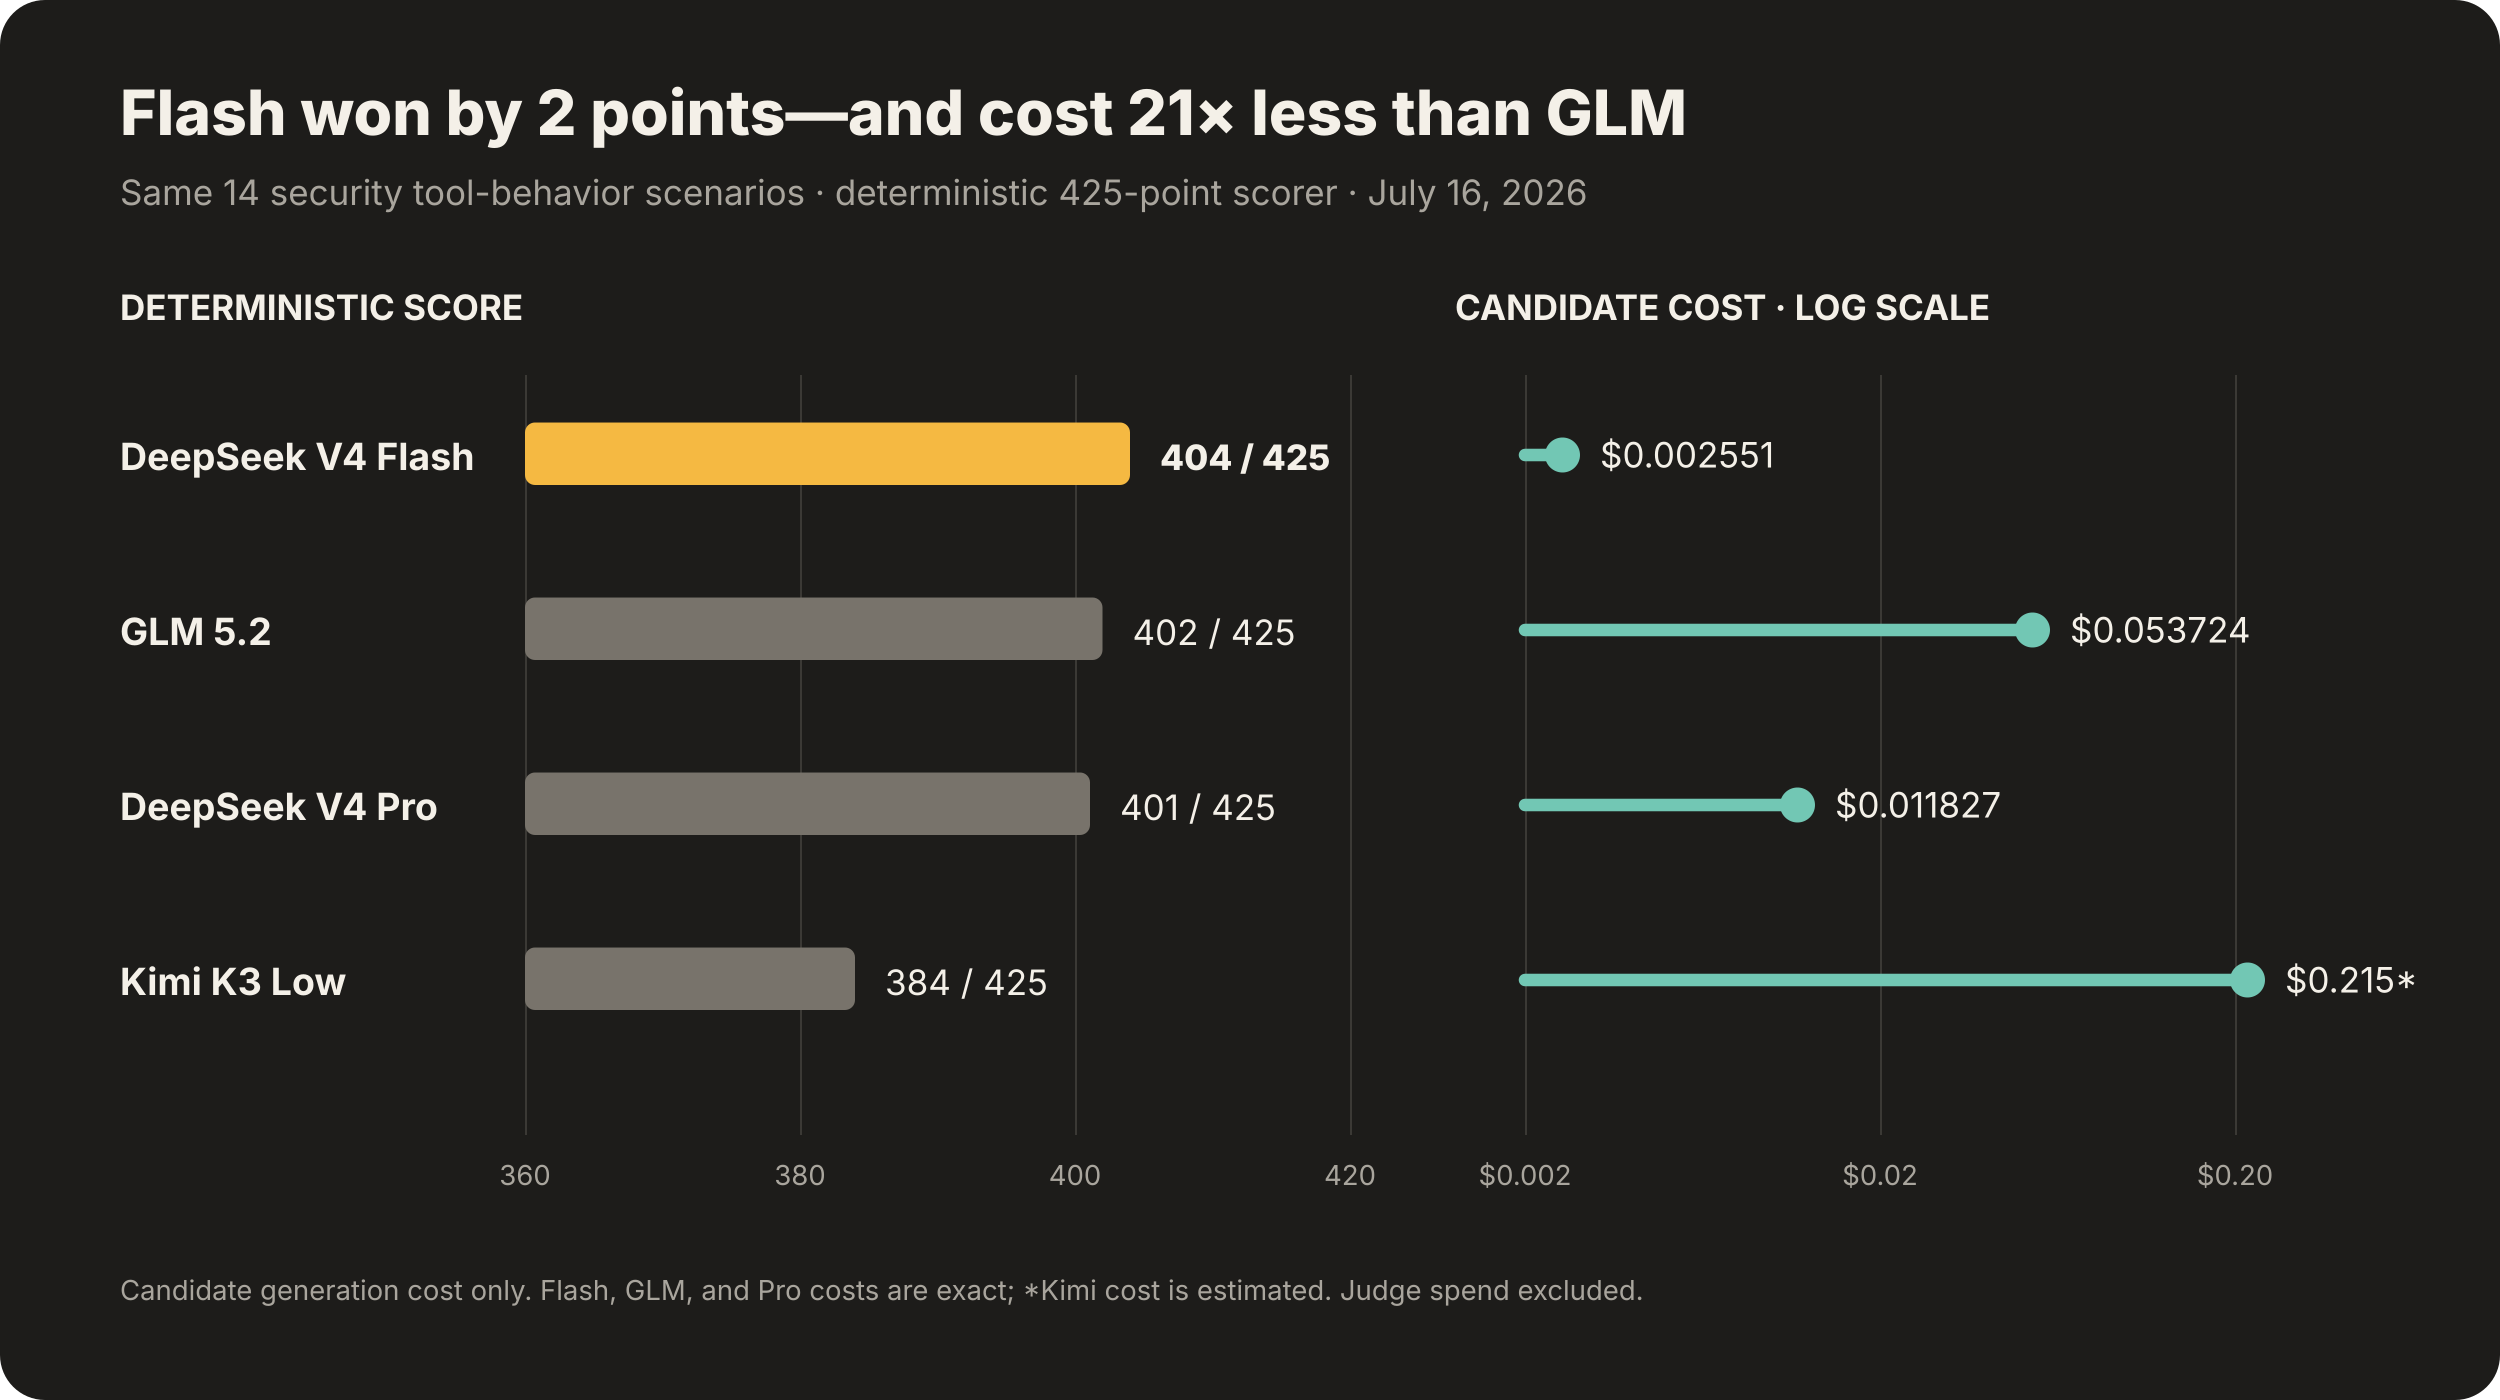
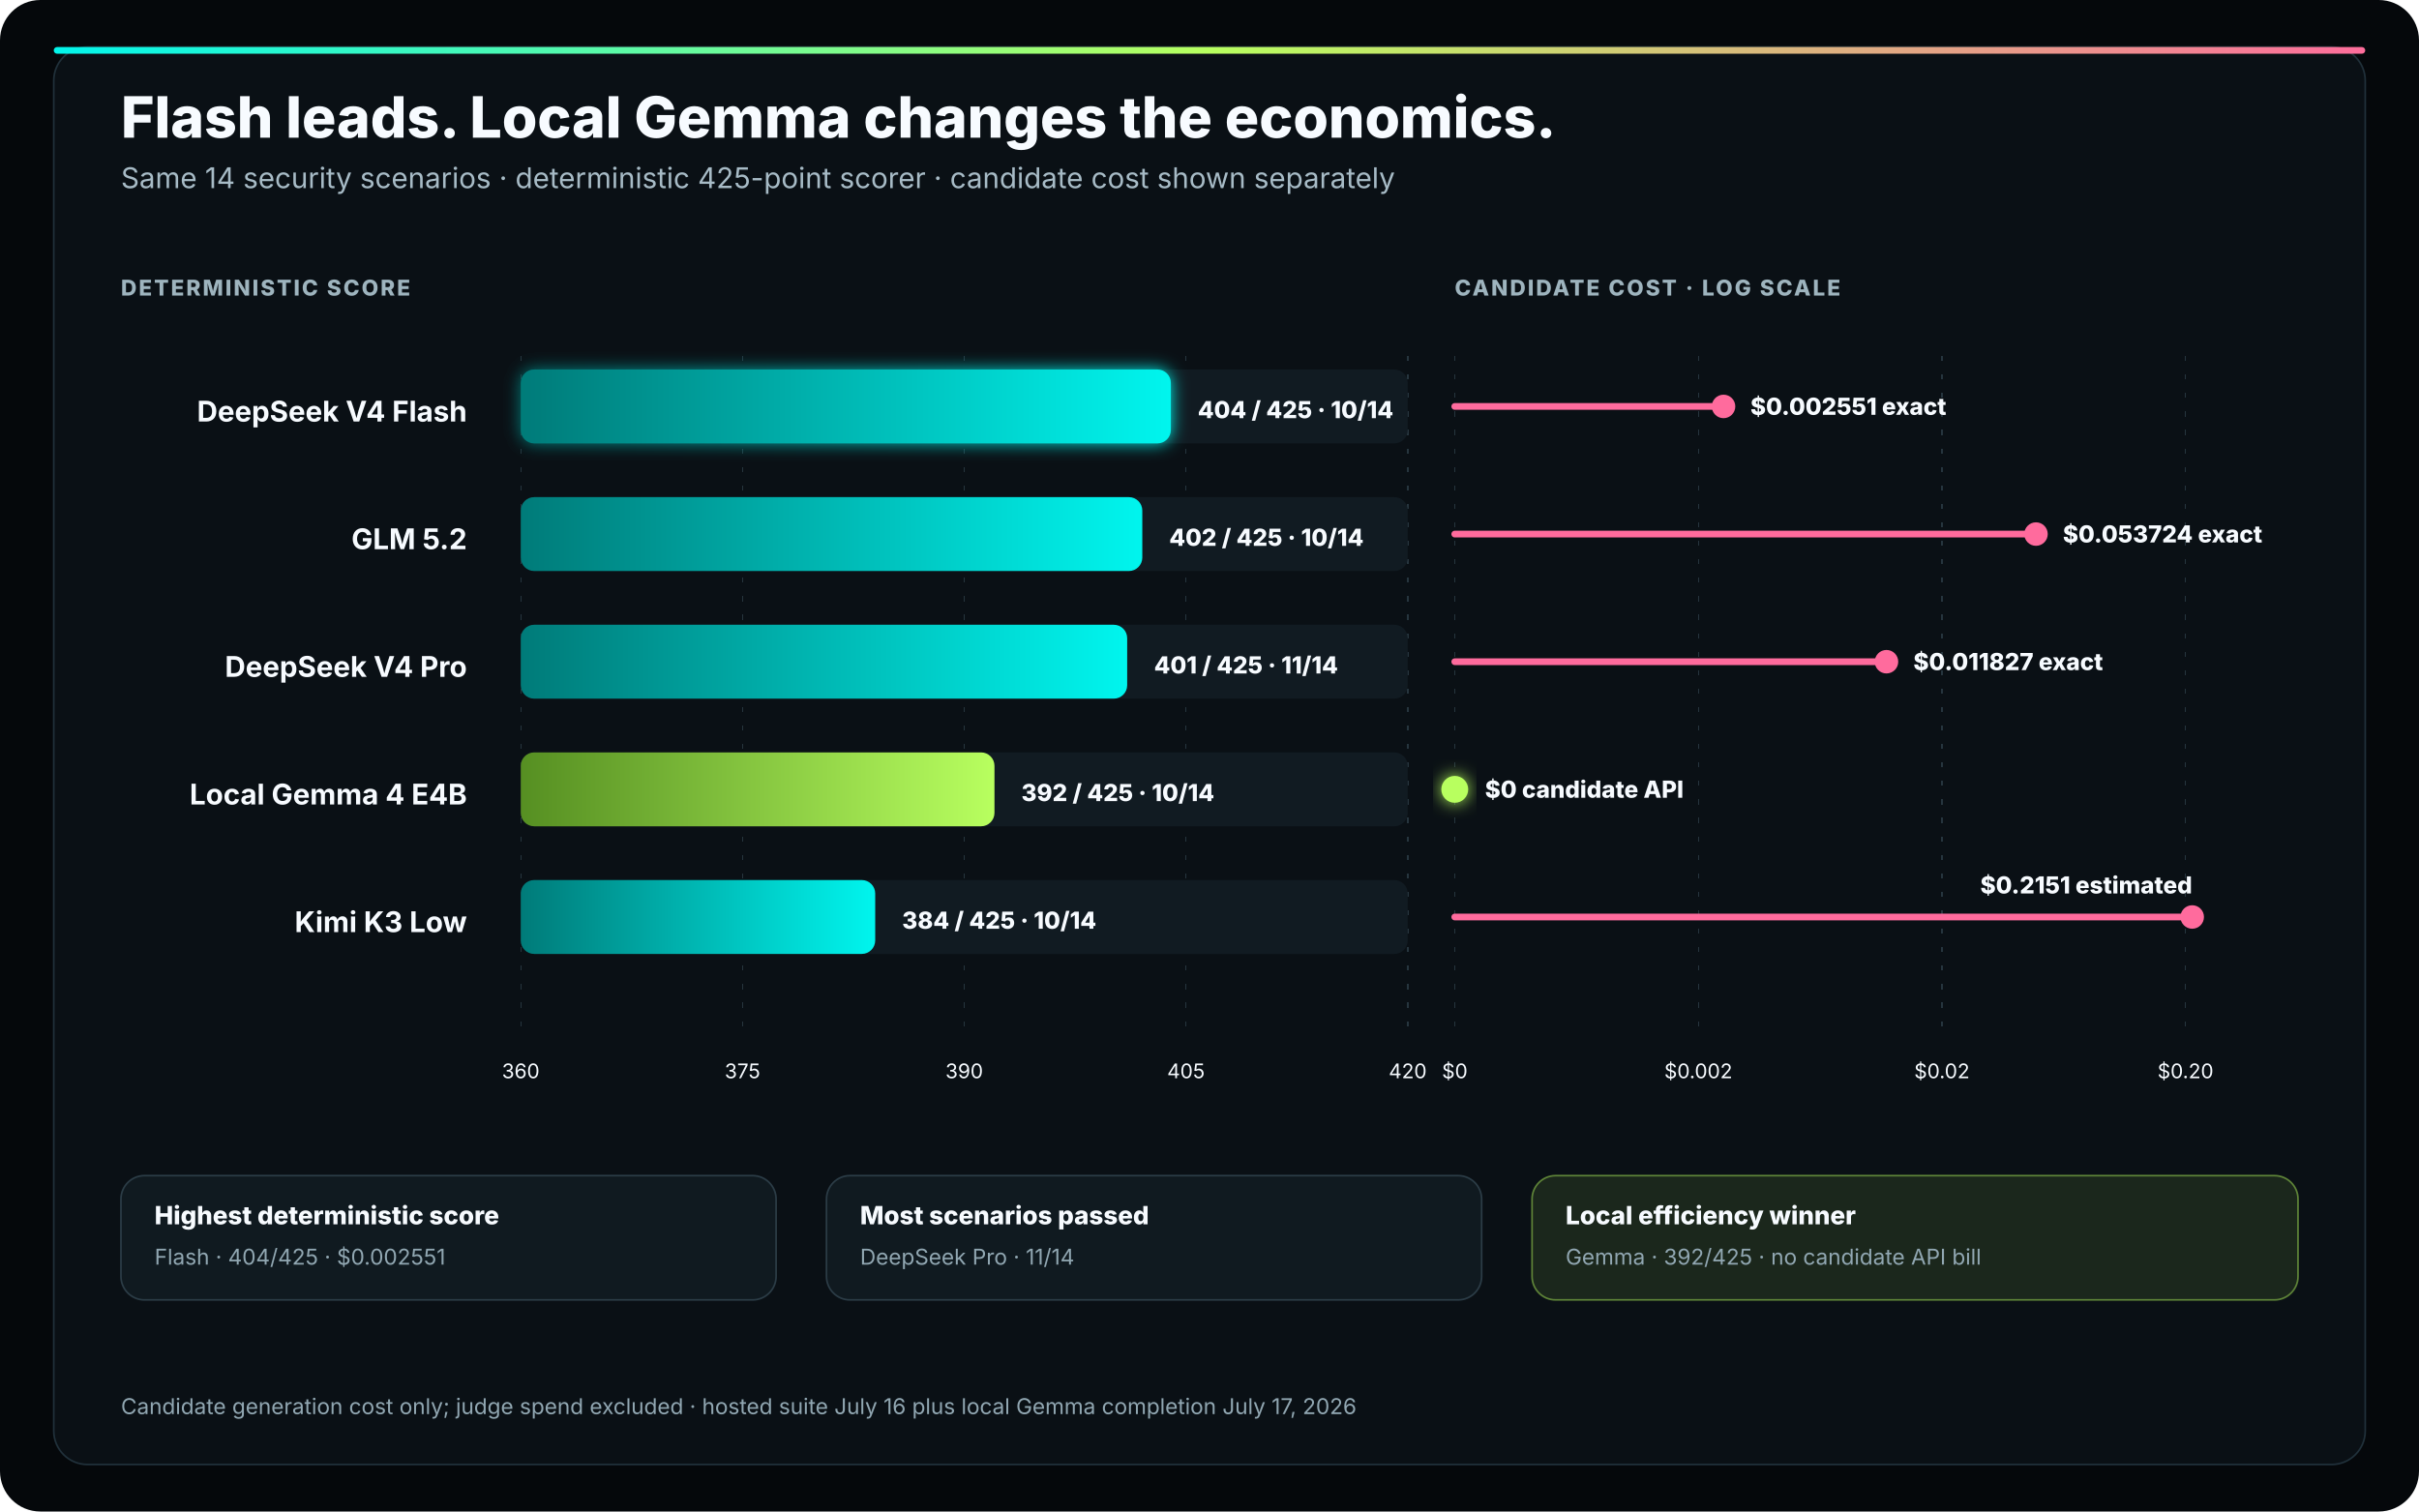
- <svg xmlns="http://www.w3.org/2000/svg" width="1000" height="560" viewBox="0 0 1000 560" role="img" aria-labelledby="title desc">
-   <style>
-     text { font-family: ui-sans-serif, system-ui, -apple-system, BlinkMacSystemFont, "Segoe UI", sans-serif; fill: #f4f0e8; }
-     .muted { fill: #a9a59d; }
-     .grid { stroke: #3b3935; stroke-width: .75; shape-rendering: crispEdges; }
-     .bar { fill: #78736b; }
-     .focus { fill: #f5b942; }
-     .cost { fill: #72c7b4; }
-     .label { font-size: 15px; font-weight: 650; }
-     .value { font-size: 14px; font-variant-numeric: tabular-nums; }
-     .tick { font-size: 11px; font-variant-numeric: tabular-nums; }
-     .note { font-size: 11px; }
-   </style>
-   <rect width="1000" height="560" rx="18" fill="#1d1c1a" />
-   <text x="48" y="54" font-size="25" font-weight="760">Flash won by 2 points—and cost 21× less than GLM</text>
-   <text x="48" y="82" class="muted" font-size="14">Same 14 security tool-behavior scenarios · deterministic 425-point scorer · July 16, 2026</text>
-   <text x="48" y="128" font-size="14" font-weight="720">DETERMINISTIC SCORE</text>
-   <text x="582" y="128" font-size="14" font-weight="720">CANDIDATE COST · LOG SCALE</text>
-   <line x1="210.5" y1="150" x2="210.5" y2="454" class="grid" />
-   <line x1="320.5" y1="150" x2="320.5" y2="454" class="grid" />
-   <line x1="430.5" y1="150" x2="430.5" y2="454" class="grid" />
-   <line x1="540.5" y1="150" x2="540.5" y2="454" class="grid" />
-   <text x="210" y="474" text-anchor="middle" class="tick muted">360</text>
-   <text x="320" y="474" text-anchor="middle" class="tick muted">380</text>
-   <text x="430" y="474" text-anchor="middle" class="tick muted">400</text>
-   <text x="540" y="474" text-anchor="middle" class="tick muted">420</text>
-   <text x="48" y="188" class="label">DeepSeek V4 Flash</text>
-   <rect x="210" y="169" width="242" height="25" rx="4" class="focus" />
-   <text x="464" y="188" class="value" font-weight="760">404 / 425</text>
-   <text x="48" y="258" class="label">GLM 5.2</text>
-   <rect x="210" y="239" width="231" height="25" rx="4" class="bar" />
-   <text x="453" y="258" class="value">402 / 425</text>
-   <text x="48" y="328" class="label">DeepSeek V4 Pro</text>
-   <rect x="210" y="309" width="226" height="25" rx="4" class="bar" />
-   <text x="448" y="328" class="value">401 / 425</text>
-   <text x="48" y="398" class="label">Kimi K3 Low</text>
-   <rect x="210" y="379" width="132" height="25" rx="4" class="bar" />
-   <text x="354" y="398" class="value">384 / 425</text>
-   <line x1="610.5" y1="150" x2="610.5" y2="454" class="grid" />
-   <line x1="752.5" y1="150" x2="752.5" y2="454" class="grid" />
-   <line x1="894.5" y1="150" x2="894.5" y2="454" class="grid" />
-   <text x="610" y="474" text-anchor="middle" class="tick muted">$0.002</text>
-   <text x="752" y="474" text-anchor="middle" class="tick muted">$0.02</text>
-   <text x="894" y="474" text-anchor="middle" class="tick muted">$0.20</text>
-   <line x1="610" y1="182" x2="625" y2="182" stroke="#72c7b4" stroke-width="5" stroke-linecap="round" />
-   <circle cx="625" cy="182" r="7" class="cost" />
-   <text x="640" y="187" class="value">$0.002551</text>
-   <line x1="610" y1="252" x2="813" y2="252" stroke="#72c7b4" stroke-width="5" stroke-linecap="round" />
-   <circle cx="813" cy="252" r="7" class="cost" />
-   <text x="828" y="257" class="value">$0.053724</text>
-   <line x1="610" y1="322" x2="719" y2="322" stroke="#72c7b4" stroke-width="5" stroke-linecap="round" />
-   <circle cx="719" cy="322" r="7" class="cost" />
-   <text x="734" y="327" class="value">$0.011827</text>
-   <line x1="610" y1="392" x2="899" y2="392" stroke="#72c7b4" stroke-width="5" stroke-linecap="round" />
-   <circle cx="899" cy="392" r="7" class="cost" />
-   <text x="914" y="397" class="value">$0.215*</text>
-   <text x="48" y="520" class="note muted">Candidate generation cost only. Flash, GLM, and Pro costs are exact; *Kimi cost is estimated. Judge spend excluded.</text>
+ <svg xmlns="http://www.w3.org/2000/svg" viewBox="0 0 1440 900" role="img" aria-labelledby="title desc">
+   <defs>
+     <linearGradient id="topRule" x1="0" x2="1">
+       <stop stop-color="#00f5ee" />
+       <stop offset=".5" stop-color="#b8ff5f" />
+       <stop offset="1" stop-color="#ff6b9d" />
+     </linearGradient>
+     <linearGradient id="scoreBar" x1="0" x2="1">
+       <stop stop-color="#007b79" />
+       <stop offset="1" stop-color="#00f5ee" />
+     </linearGradient>
+     <linearGradient id="localBar" x1="0" x2="1">
+       <stop stop-color="#568f22" />
+       <stop offset="1" stop-color="#b8ff5f" />
+     </linearGradient>
+     <filter id="glow" x="-30%" y="-60%" width="160%" height="220%">
+       <feGaussianBlur stdDeviation="5" result="b" />
+       <feMerge>
+         <feMergeNode in="b" />
+         <feMergeNode in="SourceGraphic" />
+       </feMerge>
+     </filter>
+     <style>
+       text{font-family:ui-sans-serif,system-ui,-apple-system,BlinkMacSystemFont,"Segoe UI",sans-serif;fill:#f7fbff}.title{font-size:34px;font-weight:800}.sub{font-size:17px;fill:#a7bbc6}.panel{font-size:13px;font-weight:800;letter-spacing:1.2px;fill:#9eb4be}.label{font-size:17px;font-weight:740}.value{font-size:14px;font-weight:760;font-variant-numeric:tabular-nums}.tick{font-size:12px;fill:#8196a1;font-variant-numeric:tabular-nums}.note{font-size:13px;fill:#91a7b2}.grid{stroke:#26353e;stroke-width:.75;stroke-dasharray:3 8;shape-rendering:crispEdges}.track{fill:#111b22}.score{fill:url(#scoreBar)}.local{fill:url(#localBar)}.costLine{stroke:#ff6b9d;stroke-width:4;stroke-linecap:round}.costDot{fill:#ff6b9d}.zeroDot{fill:#b8ff5f}.chip{fill:#101a20;stroke:#2b3c46}.chipLocal{fill:#b8ff5f;fill-opacity:.1;stroke:#b8ff5f;stroke-opacity:.45}
+     </style>
+   </defs>
+   <rect width="1440" height="900" rx="24" fill="#05080b" />
+   <rect x="32" y="28" width="1376" height="844" rx="20" fill="#0a1015" stroke="#20303a" />
+   <rect x="32" y="28" width="1376" height="4" rx="2" fill="url(#topRule)" />
+   <text class="title" x="72" y="82">Flash leads. Local Gemma changes the economics.</text>
+   <text class="sub" x="72" y="112">Same 14 security scenarios · deterministic 425-point scorer · candidate cost shown separately</text>
+   <text class="panel" x="72" y="176">DETERMINISTIC SCORE</text>
+   <text class="panel" x="866" y="176">CANDIDATE COST · LOG SCALE</text>
+   <g transform="translate(310 212)">
+     <g class="grid">
+       <line x1="0" y1="0" x2="0" y2="400" />
+       <line x1="132" y1="0" x2="132" y2="400" />
+       <line x1="264" y1="0" x2="264" y2="400" />
+       <line x1="396" y1="0" x2="396" y2="400" />
+       <line x1="528" y1="0" x2="528" y2="400" />
+     </g>
+     <g class="tick" text-anchor="middle">
+       <text x="0" y="430">360</text>
+       <text x="132" y="430">375</text>
+       <text x="264" y="430">390</text>
+       <text x="396" y="430">405</text>
+       <text x="528" y="430">420</text>
+     </g>
+     <g transform="translate(0 8)">
+       <text class="label" x="-32" y="31" text-anchor="end">DeepSeek V4 Flash</text>
+       <rect class="track" width="528" height="44" rx="8" />
+       <rect class="score" width="387" height="44" rx="8" filter="url(#glow)" />
+       <text class="value" x="403" y="29">404 / 425 · 10/14</text>
+     </g>
+     <g transform="translate(0 84)">
+       <text class="label" x="-32" y="31" text-anchor="end">GLM 5.2</text>
+       <rect class="track" width="528" height="44" rx="8" />
+       <rect class="score" width="370" height="44" rx="8" />
+       <text class="value" x="386" y="29">402 / 425 · 10/14</text>
+     </g>
+     <g transform="translate(0 160)">
+       <text class="label" x="-32" y="31" text-anchor="end">DeepSeek V4 Pro</text>
+       <rect class="track" width="528" height="44" rx="8" />
+       <rect class="score" width="361" height="44" rx="8" />
+       <text class="value" x="377" y="29">401 / 425 · 11/14</text>
+     </g>
+     <g transform="translate(0 236)">
+       <text class="label" x="-32" y="31" text-anchor="end">Local Gemma 4 E4B</text>
+       <rect class="track" width="528" height="44" rx="8" />
+       <rect class="local" width="282" height="44" rx="8" />
+       <text class="value" x="298" y="29" fill="#dfffc0">392 / 425 · 10/14</text>
+     </g>
+     <g transform="translate(0 312)">
+       <text class="label" x="-32" y="31" text-anchor="end">Kimi K3 Low</text>
+       <rect class="track" width="528" height="44" rx="8" />
+       <rect class="score" width="211" height="44" rx="8" />
+       <text class="value" x="227" y="29">384 / 425 · 10/14</text>
+     </g>
+   </g>
+   <g transform="translate(866 212)">
+     <g class="grid">
+       <line x1="0" y1="0" x2="0" y2="400" />
+       <line x1="145" y1="0" x2="145" y2="400" />
+       <line x1="290" y1="0" x2="290" y2="400" />
+       <line x1="435" y1="0" x2="435" y2="400" />
+     </g>
+     <g class="tick" text-anchor="middle">
+       <text x="0" y="430">$0</text>
+       <text x="145" y="430">$0.002</text>
+       <text x="290" y="430">$0.02</text>
+       <text x="435" y="430">$0.20</text>
+     </g>
+     <g transform="translate(0 30)">
+       <line class="costLine" x1="0" x2="160" />
+       <circle class="costDot" cx="160" r="7" />
+       <text class="value" x="176" y="5">$0.002551 exact</text>
+     </g>
+     <g transform="translate(0 106)">
+       <line class="costLine" x1="0" x2="346" />
+       <circle class="costDot" cx="346" r="7" />
+       <text class="value" x="362" y="5">$0.053724 exact</text>
+     </g>
+     <g transform="translate(0 182)">
+       <line class="costLine" x1="0" x2="257" />
+       <circle class="costDot" cx="257" r="7" />
+       <text class="value" x="273" y="5">$0.011827 exact</text>
+     </g>
+     <g transform="translate(0 258)">
+       <circle class="zeroDot" cx="0" r="8" filter="url(#glow)" />
+       <text class="value" x="18" y="5" fill="#dfffc0">$0 candidate API</text>
+     </g>
+     <g transform="translate(0 334)">
+       <line class="costLine" x1="0" x2="439" />
+       <circle class="costDot" cx="439" r="7" />
+       <text class="value" x="439" y="-14" text-anchor="end">$0.2151 estimated</text>
+     </g>
+   </g>
+   <g transform="translate(72 700)">
+     <rect class="chip" width="390" height="74" rx="14" />
+     <text x="20" y="29" font-size="15" font-weight="780" fill="#9cfff9">Highest deterministic score</text>
+     <text class="note" x="20" y="53">Flash · 404/425 · $0.002551</text>
+     <g transform="translate(420)">
+       <rect class="chip" width="390" height="74" rx="14" />
+       <text x="20" y="29" font-size="15" font-weight="780" fill="#ffb1ca">Most scenarios passed</text>
+       <text class="note" x="20" y="53">DeepSeek Pro · 11/14</text>
+     </g>
+     <g transform="translate(840)">
+       <rect class="chipLocal" width="456" height="74" rx="14" />
+       <text x="20" y="29" font-size="15" font-weight="780" fill="#dfffc0">Local efficiency winner</text>
+       <text class="note" x="20" y="53">Gemma · 392/425 · no candidate API bill</text>
+     </g>
+   </g>
+   <text class="note" x="72" y="842">Candidate generation cost only; judge spend excluded · hosted suite July 16 plus local Gemma completion July 17, 2026</text>
</svg>
